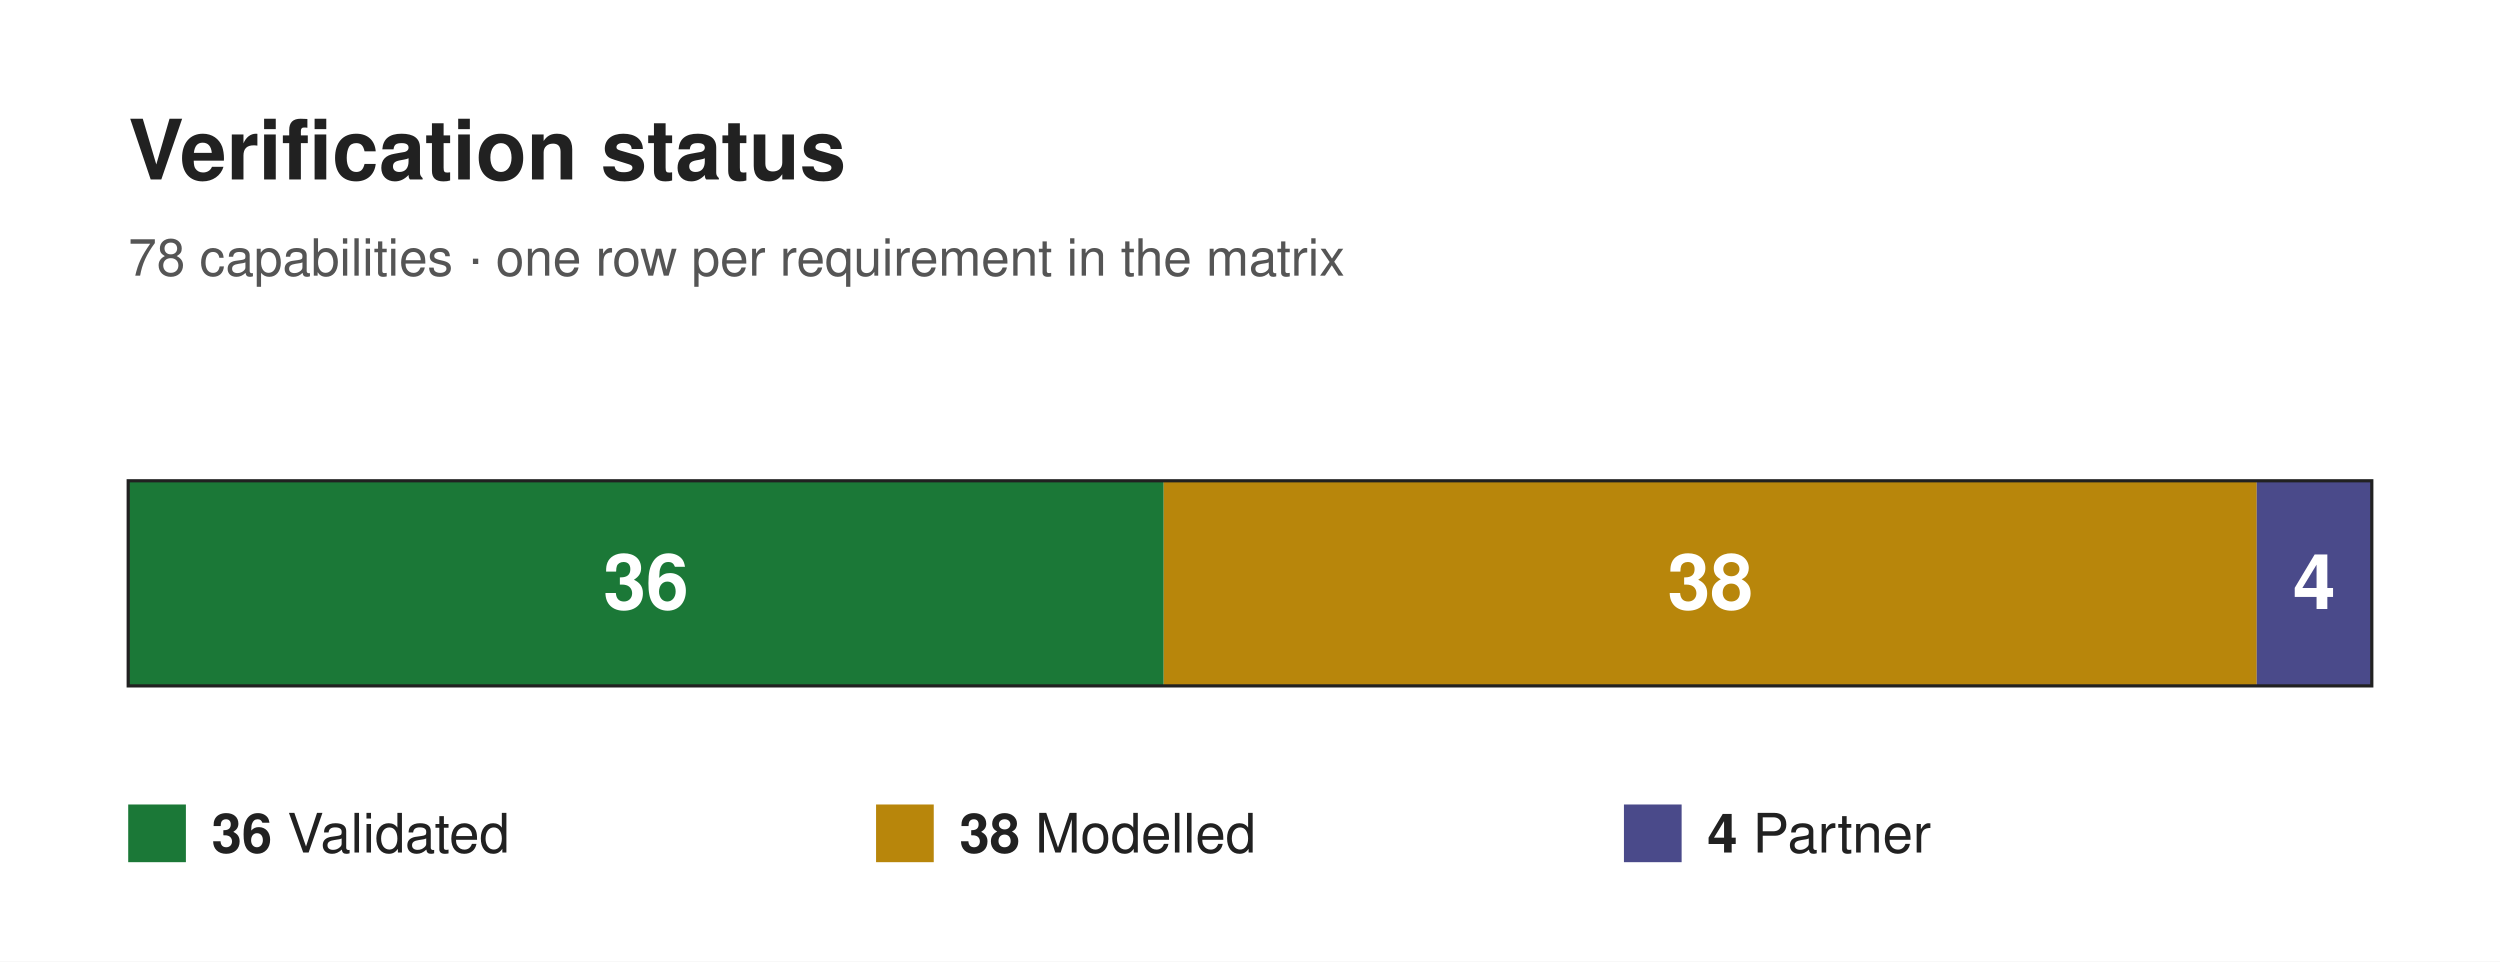
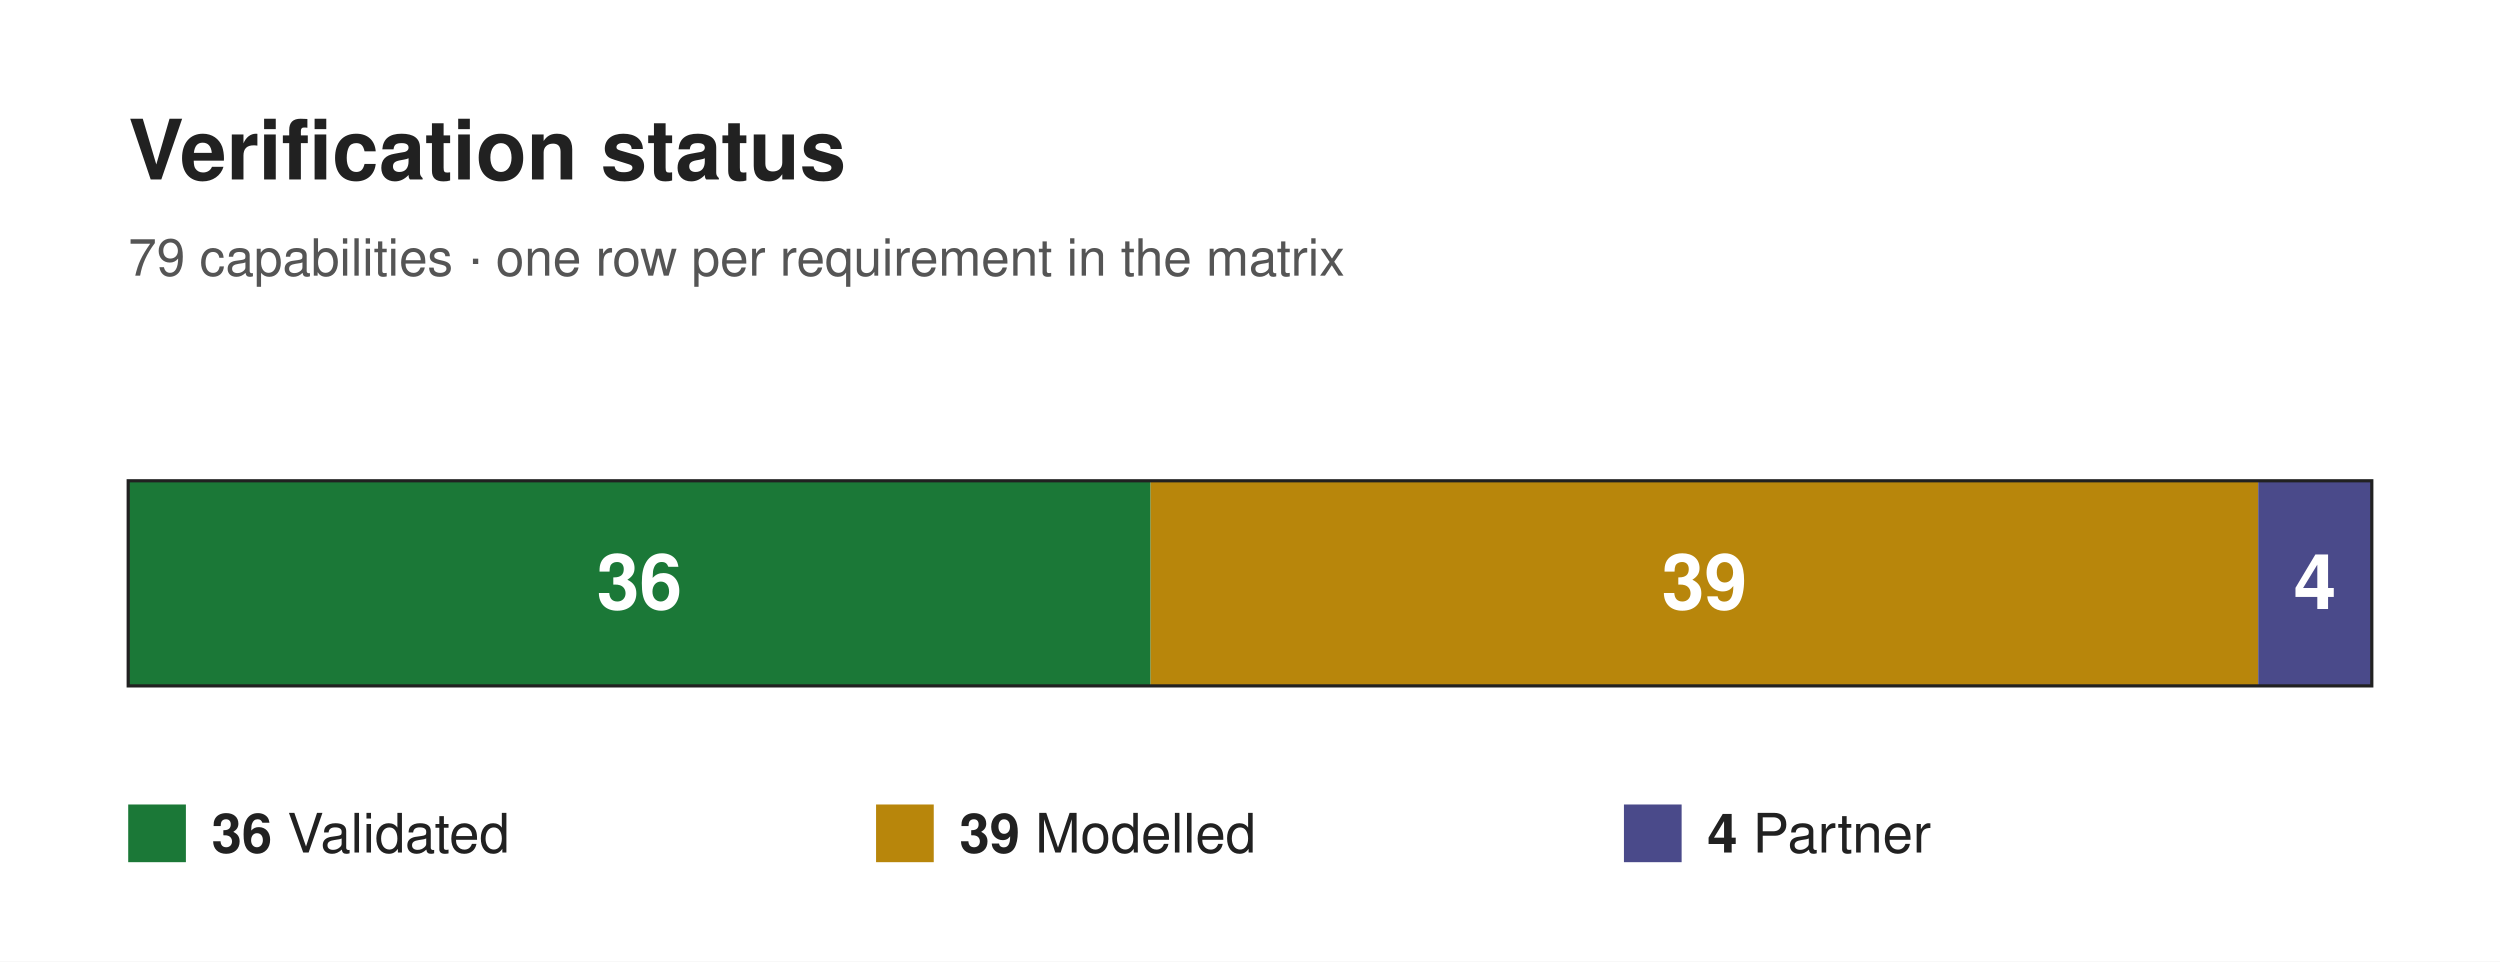
<svg xmlns="http://www.w3.org/2000/svg" width="780" height="300" viewBox="0 0 780 300" font-family="Helvetica, Arial, sans-serif">
  <rect x="0" y="0" width="780" height="300" fill="#ffffff" />
  <text x="40" y="56" font-size="26" font-weight="700" fill="#212121">Verification status</text>
-   <text x="40" y="86" font-size="16" fill="#555555">78 capabilities · one row per requirement in the matrix</text>
-   <rect x="40" y="150" width="323.08" height="64" fill="#1b7837" />
-   <text x="201.54" y="190" font-size="24" font-weight="700" fill="#ffffff" text-anchor="middle">36</text>
-   <rect x="363.08" y="150" width="341.03" height="64" fill="#b8860b" />
-   <text x="533.59" y="190" font-size="24" font-weight="700" fill="#ffffff" text-anchor="middle">38</text>
-   <rect x="704.1" y="150" width="35.9" height="64" fill="#4a4a8a" />
-   <text x="722.05" y="190" font-size="24" font-weight="700" fill="#ffffff" text-anchor="middle">4</text>
+   <text x="40" y="86" font-size="16" fill="#555555">79 capabilities · one row per requirement in the matrix</text>
+   <rect x="40" y="150" width="318.99" height="64" fill="#1b7837" />
+   <text x="199.49" y="190" font-size="24" font-weight="700" fill="#ffffff" text-anchor="middle">36</text>
+   <rect x="358.99" y="150" width="345.57" height="64" fill="#b8860b" />
+   <text x="531.77" y="190" font-size="24" font-weight="700" fill="#ffffff" text-anchor="middle">39</text>
+   <rect x="704.56" y="150" width="35.44" height="64" fill="#4a4a8a" />
+   <text x="722.28" y="190" font-size="24" font-weight="700" fill="#ffffff" text-anchor="middle">4</text>
  <rect x="40" y="150" width="700" height="64" fill="none" stroke="#212121" stroke-width="1" />
  <rect x="40" y="251" width="18" height="18" fill="#1b7837" />
  <text x="66" y="266" font-size="17" fill="#212121">
    <tspan font-weight="700">36</tspan> Validated</text>
  <rect x="273.33" y="251" width="18" height="18" fill="#b8860b" />
  <text x="299.33" y="266" font-size="17" fill="#212121">
-     <tspan font-weight="700">38</tspan> Modelled</text>
+     <tspan font-weight="700">39</tspan> Modelled</text>
  <rect x="506.67" y="251" width="18" height="18" fill="#4a4a8a" />
  <text x="532.67" y="266" font-size="17" fill="#212121">
    <tspan font-weight="700">4</tspan> Partner</text>
</svg>
